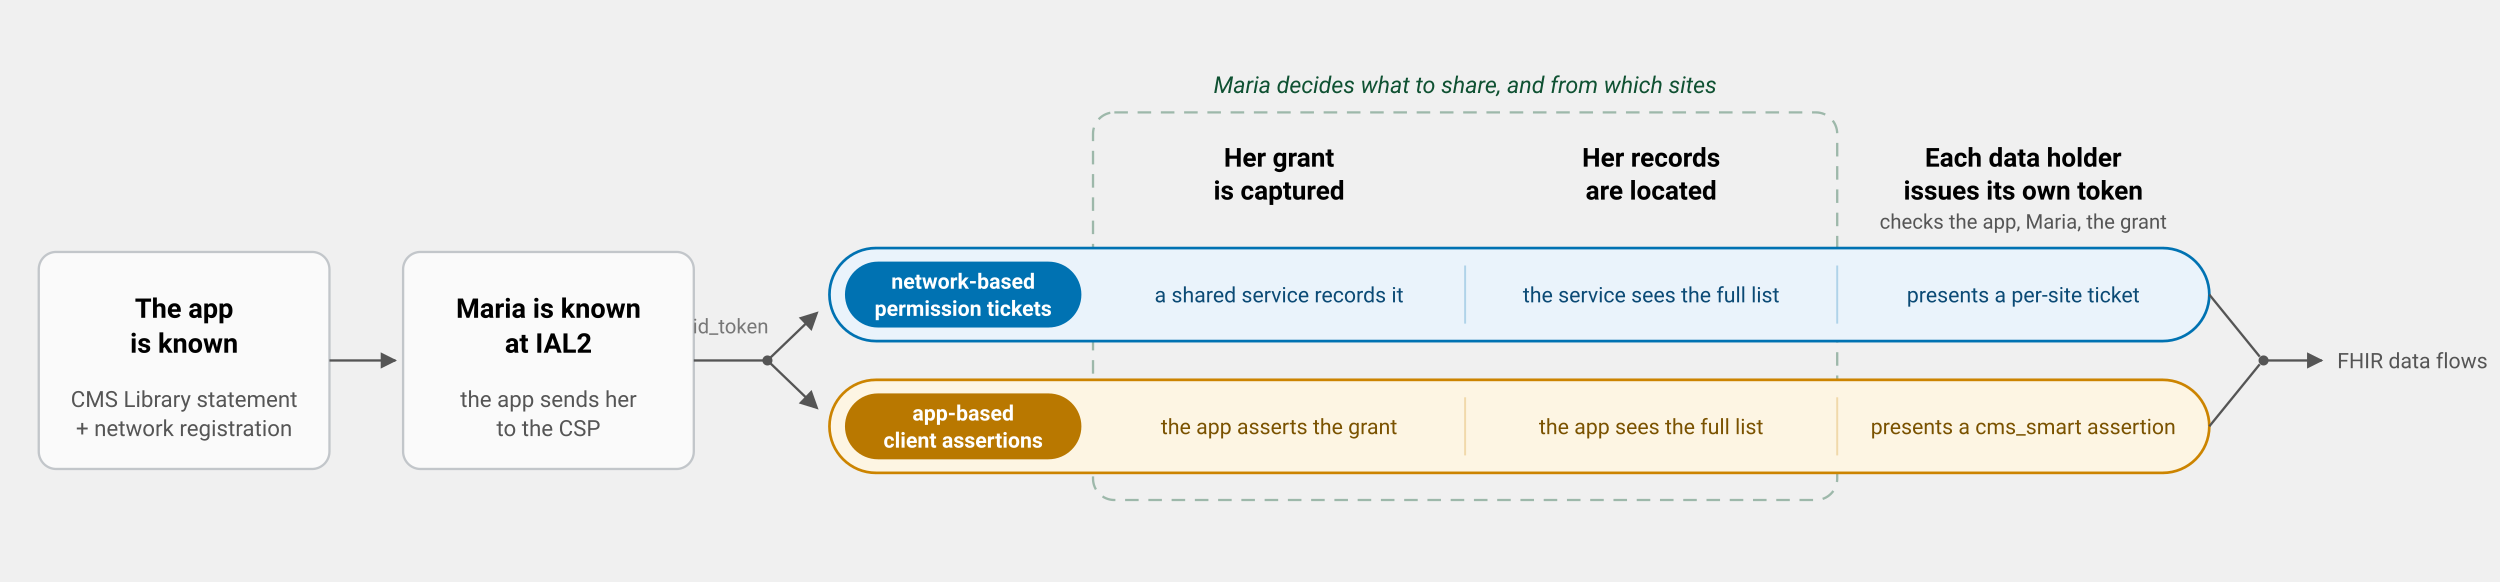
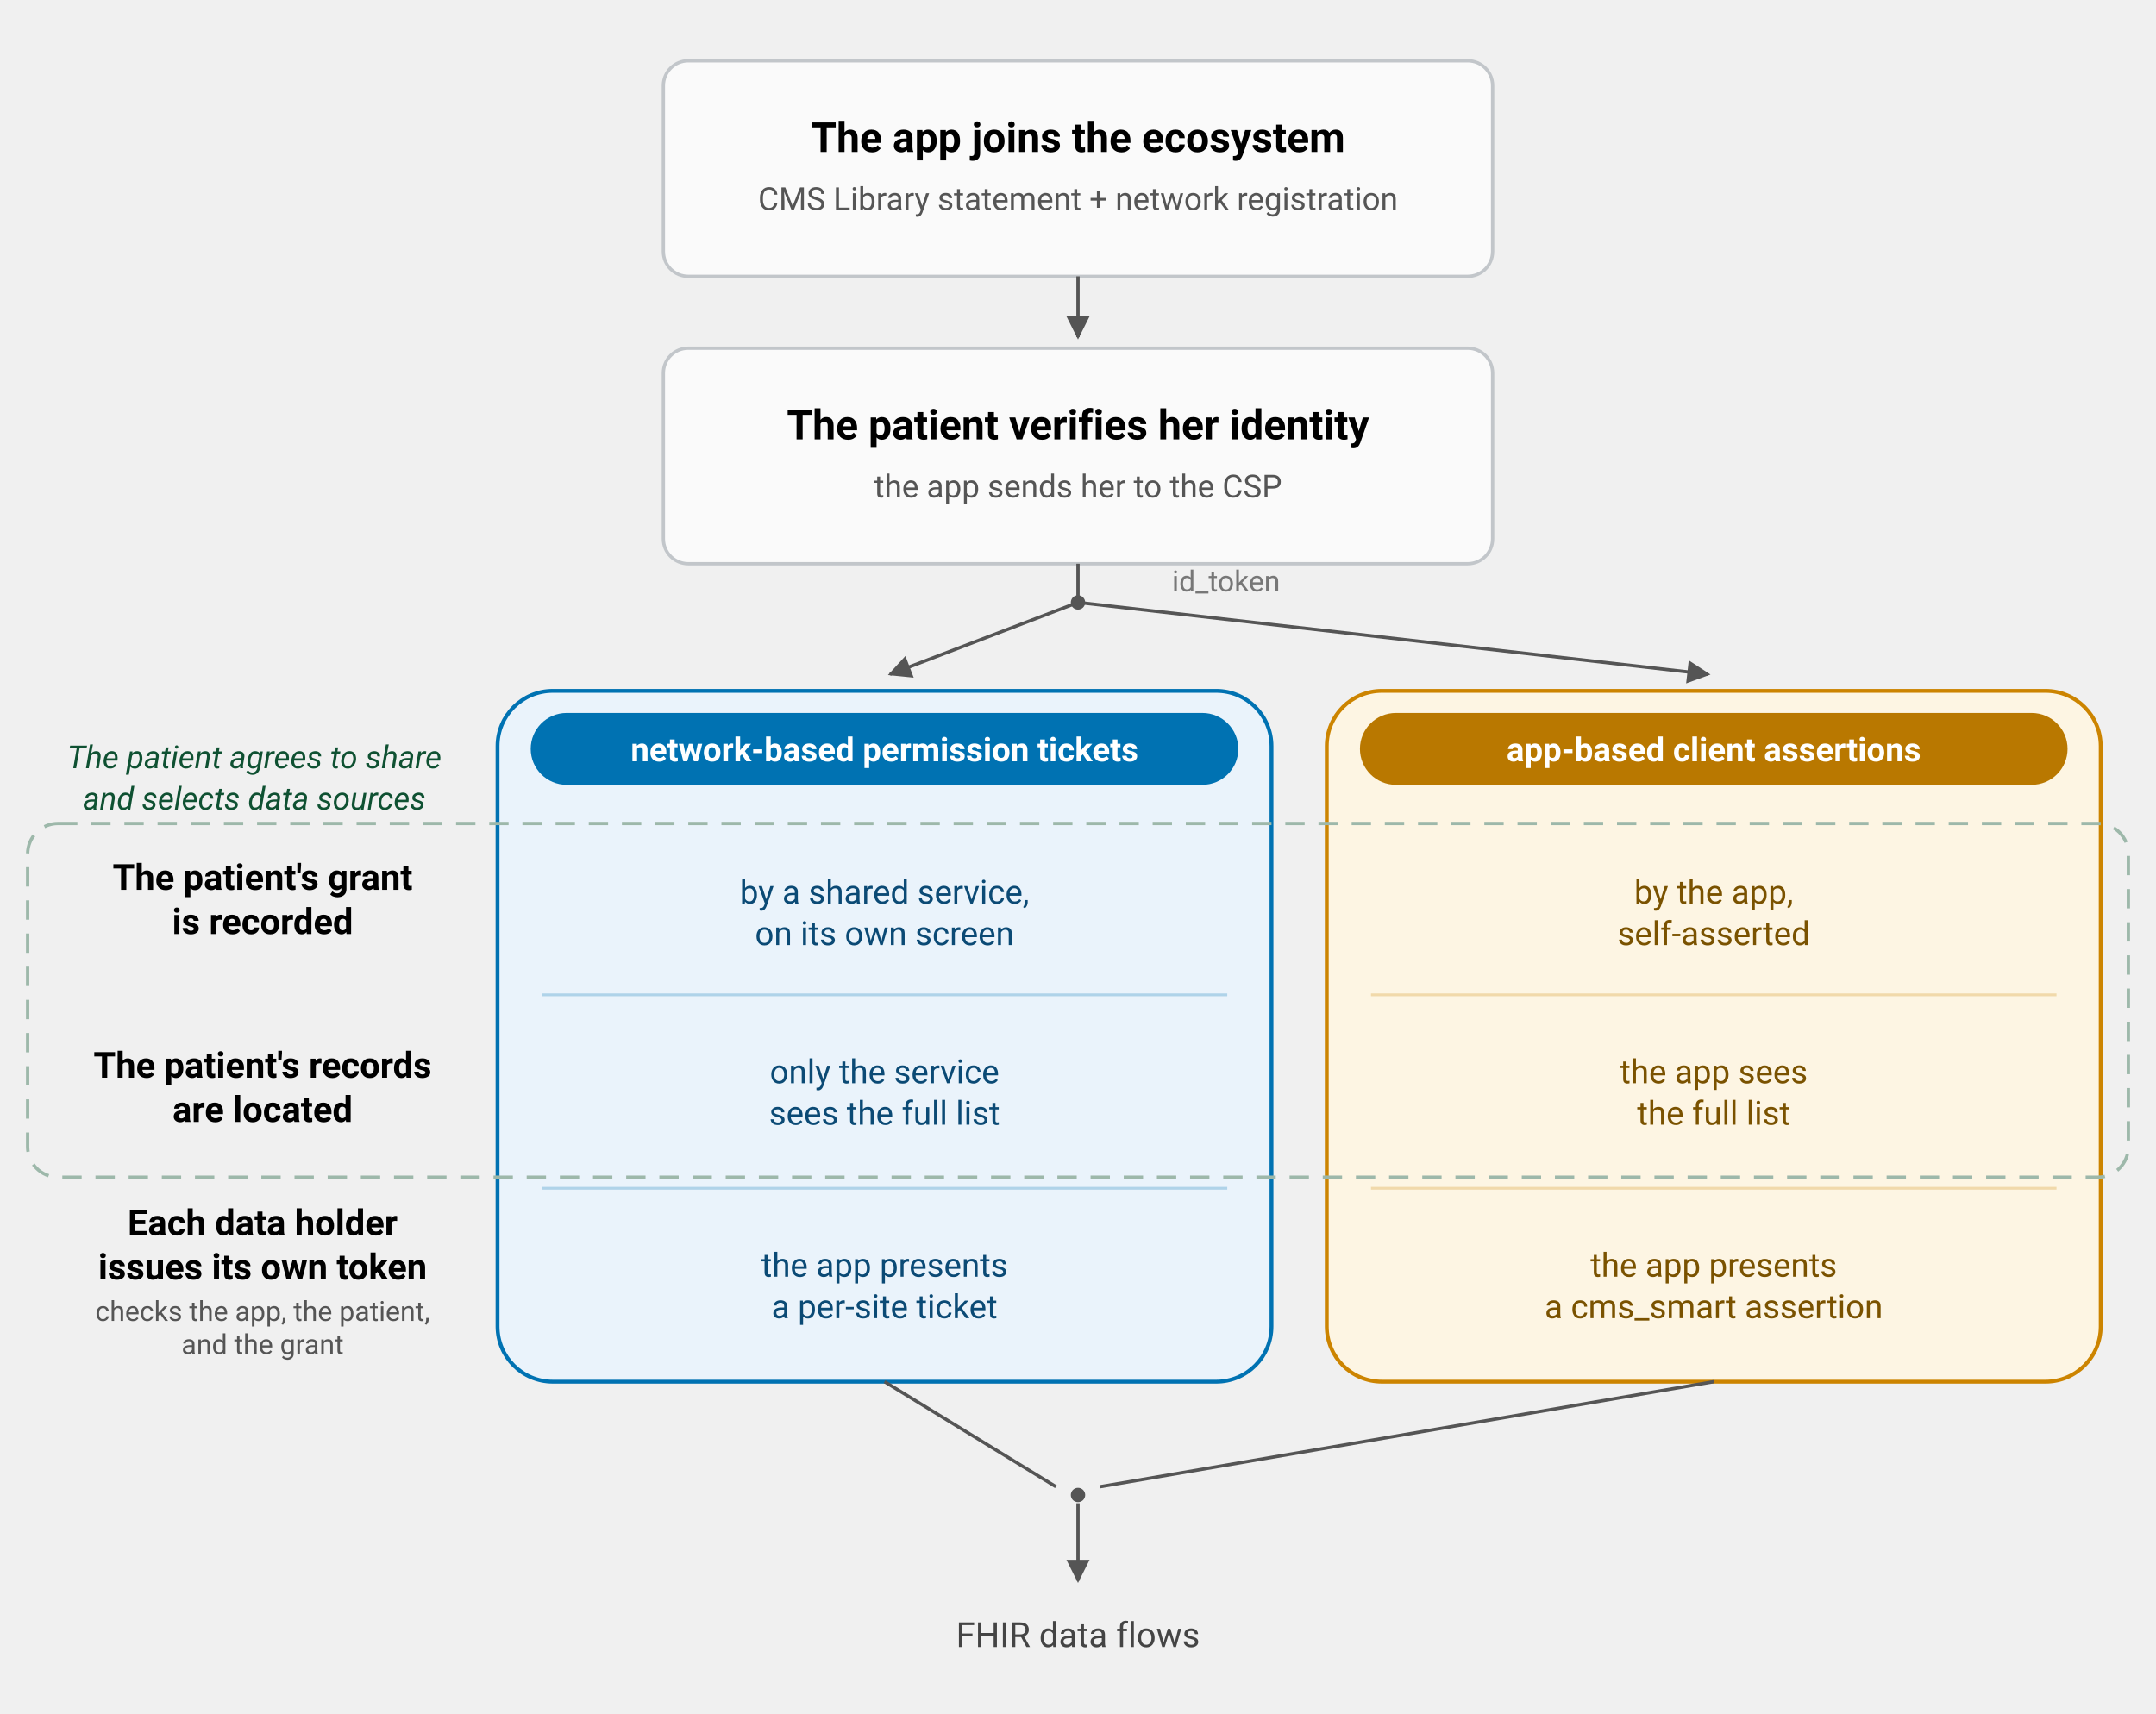
- <svg xmlns="http://www.w3.org/2000/svg" viewBox="0 0 1290 300" font-family="ui-sans-serif, system-ui, -apple-system, 'Segoe UI', Roboto, Arial, sans-serif">
+ <svg xmlns="http://www.w3.org/2000/svg" viewBox="0 0 780 620" font-family="ui-sans-serif, system-ui, -apple-system, 'Segoe UI', Roboto, Arial, sans-serif">
  <defs>
    <marker id="la" viewBox="0 0 10 10" refX="9" refY="5" markerWidth="7" markerHeight="7" orient="auto">
      <path d="M 0 0 L 10 5 L 0 10 z" fill="#555" />
    </marker>
-     <marker id="lg" viewBox="0 0 10 10" refX="8" refY="5" markerWidth="8" markerHeight="8" orient="auto">
-       <path d="M 0 0 L 10 5 L 0 10 z" fill="#555" />
-     </marker>
  </defs>
+   <rect x="240" y="22" width="300" height="78" rx="9" fill="#fafafa" stroke="#c2c6ca" stroke-width="1.2" />
+   <text x="390" y="55" text-anchor="middle" font-size="15" font-weight="600">The app joins the ecosystem</text>
+   <text x="390" y="76" text-anchor="middle" font-size="11.5" fill="#555">CMS Library statement + network registration</text>
+   <line x1="390" y1="100" x2="390" y2="122" stroke="#555" stroke-width="1.2" marker-end="url(#la)" />
+   <rect x="240" y="126" width="300" height="78" rx="9" fill="#fafafa" stroke="#c2c6ca" stroke-width="1.2" />
+   <text x="390" y="159" text-anchor="middle" font-size="15" font-weight="600">The patient verifies her identity</text>
+   <text x="390" y="180" text-anchor="middle" font-size="11.5" fill="#555">the app sends her to the CSP</text>
+   <line x1="390" y1="204" x2="390" y2="216" stroke="#555" stroke-width="1.2" />
+   <circle cx="390" cy="218" r="2.6" fill="#555" />
+   <text x="424" y="214" font-size="10.5" fill="#777">id_token</text>
+   <line x1="390" y1="218" x2="322" y2="244" stroke="#555" stroke-width="1.2" marker-end="url(#la)" />
+   <line x1="390" y1="218" x2="618" y2="244" stroke="#555" stroke-width="1.2" marker-end="url(#la)" />
+   <rect x="180" y="250" width="280" height="250" rx="20" fill="#eaf3fb" stroke="#0072b2" stroke-width="1.4" />
+   <rect x="480" y="250" width="280" height="250" rx="20" fill="#fdf5e3" stroke="#cc8400" stroke-width="1.4" />
+   <rect x="192" y="258" width="256" height="26" rx="13" fill="#0072b2" />
+   <text x="320" y="275.5" text-anchor="middle" font-size="12" font-weight="700" fill="#fff">network-based permission tickets</text>
+   <rect x="492" y="258" width="256" height="26" rx="13" fill="#b97800" />
+   <text x="620" y="275.5" text-anchor="middle" font-size="12" font-weight="700" fill="#fff">app-based client assertions</text>
+   <g opacity="0.25">
+     <line x1="196" y1="360" x2="444" y2="360" stroke="#0072b2" />
+     <line x1="196" y1="430" x2="444" y2="430" stroke="#0072b2" />
+     <line x1="496" y1="360" x2="744" y2="360" stroke="#cc8400" />
+     <line x1="496" y1="430" x2="744" y2="430" stroke="#cc8400" />
+   </g>
+   <rect x="10" y="298" width="760" height="128" rx="11" fill="none" stroke="#9db8aa" stroke-width="1.2" stroke-dasharray="7 5" />
+   <text x="92" y="278" text-anchor="middle" font-size="11.5" font-style="italic" fill="#0f5132">The patient agrees to share</text>
+   <text x="92" y="293" text-anchor="middle" font-size="11.5" font-style="italic" fill="#0f5132">and selects data sources</text>
  <g>
-     <rect x="20" y="130" width="150" height="112" rx="9" fill="#fafafa" stroke="#c2c6ca" stroke-width="1.2" />
-     <text x="95" y="164" text-anchor="middle" font-size="14" font-weight="600">The app</text>
-     <text x="95" y="182" text-anchor="middle" font-size="14" font-weight="600">is known</text>
-     <text x="95" y="210" text-anchor="middle" font-size="11.5" fill="#555">CMS Library statement</text>
-     <text x="95" y="225" text-anchor="middle" font-size="11.5" fill="#555">+ network registration</text>
+     <text x="95" y="322" text-anchor="middle" font-size="13" font-weight="600">The patient's grant</text>
+     <text x="95" y="338" text-anchor="middle" font-size="13" font-weight="600">is recorded</text>
+     <text x="95" y="390" text-anchor="middle" font-size="13" font-weight="600">The patient's records</text>
+     <text x="95" y="406" text-anchor="middle" font-size="13" font-weight="600">are located</text>
+     <text x="95" y="447" text-anchor="middle" font-size="13" font-weight="600">Each data holder</text>
+     <text x="95" y="463" text-anchor="middle" font-size="13" font-weight="600">issues its own token</text>
+     <text x="95" y="478" text-anchor="middle" font-size="10" fill="#555">checks the app, the patient,</text>
+     <text x="95" y="490" text-anchor="middle" font-size="10" fill="#555">and the grant</text>
  </g>
-   <line x1="170" y1="186" x2="204" y2="186" stroke="#555" stroke-width="1.2" marker-end="url(#la)" />
-   <g>
-     <rect x="208" y="130" width="150" height="112" rx="9" fill="#fafafa" stroke="#c2c6ca" stroke-width="1.2" />
-     <text x="283" y="164" text-anchor="middle" font-size="14" font-weight="600">Maria is known</text>
-     <text x="283" y="182" text-anchor="middle" font-size="14" font-weight="600">at IAL2</text>
-     <text x="283" y="210" text-anchor="middle" font-size="11.5" fill="#555">the app sends her</text>
-     <text x="283" y="225" text-anchor="middle" font-size="11.5" fill="#555">to the CSP</text>
+   <g text-anchor="middle" font-size="12">
+     <text x="320" y="327" fill="#0b4a75">by a shared service,</text>
+     <text x="320" y="342" fill="#0b4a75">on its own screen</text>
+     <text x="620" y="327" fill="#7a5200">by the app,</text>
+     <text x="620" y="342" fill="#7a5200">self-asserted</text>
+     <text x="320" y="392" fill="#0b4a75">only the service</text>
+     <text x="320" y="407" fill="#0b4a75">sees the full list</text>
+     <text x="620" y="392" fill="#7a5200">the app sees</text>
+     <text x="620" y="407" fill="#7a5200">the full list</text>
+     <text x="320" y="462" fill="#0b4a75">the app presents</text>
+     <text x="320" y="477" fill="#0b4a75">a per-site ticket</text>
+     <text x="620" y="462" fill="#7a5200">the app presents</text>
+     <text x="620" y="477" fill="#7a5200">a cms_smart assertion</text>
  </g>
-   <text x="377" y="172" text-anchor="middle" font-size="10.5" fill="#777">id_token</text>
-   <line x1="358" y1="186" x2="394" y2="186" stroke="#555" stroke-width="1.2" />
-   <circle cx="396" cy="186" r="2.6" fill="#555" />
-   <line x1="396" y1="186" x2="421" y2="162" stroke="#555" stroke-width="1.2" marker-end="url(#lg)" />
-   <line x1="396" y1="186" x2="421" y2="210" stroke="#555" stroke-width="1.2" marker-end="url(#lg)" />
-   <text x="756" y="48" text-anchor="middle" font-size="12" font-style="italic" fill="#0f5132">Maria decides what to share, and from which sites</text>
-   <rect x="564" y="58" width="384" height="200" rx="11" fill="none" stroke="#9db8aa" stroke-width="1.2" stroke-dasharray="7 5" />
-   <g text-anchor="middle">
-     <text x="660" y="86" font-size="13.5" font-weight="600">Her grant</text>
-     <text x="660" y="103" font-size="13.5" font-weight="600">is captured</text>
-     <text x="852" y="86" font-size="13.5" font-weight="600">Her records</text>
-     <text x="852" y="103" font-size="13.5" font-weight="600">are located</text>
-     <text x="1044" y="86" font-size="13.5" font-weight="600">Each data holder</text>
-     <text x="1044" y="103" font-size="13.5" font-weight="600">issues its own token</text>
-     <text x="1044" y="118" font-size="10.5" fill="#555">checks the app, Maria, the grant</text>
-   </g>
-   <g>
-     <rect x="428" y="128" width="712" height="48" rx="24" fill="#eaf3fb" stroke="#0072b2" stroke-width="1.4" />
-     <rect x="436" y="135" width="122" height="34" rx="17" fill="#0072b2" />
-     <text x="497" y="149" text-anchor="middle" font-size="11" font-weight="700" fill="#fff">network-based</text>
-     <text x="497" y="163" text-anchor="middle" font-size="11" font-weight="700" fill="#fff">permission tickets</text>
-     <line x1="756" y1="137" x2="756" y2="167" stroke="#0072b2" stroke-width="1" opacity="0.25" />
-     <line x1="948" y1="137" x2="948" y2="167" stroke="#0072b2" stroke-width="1" opacity="0.25" />
-     <text x="660" y="156" text-anchor="middle" font-size="11" fill="#0b4a75">a shared service records it</text>
-     <text x="852" y="156" text-anchor="middle" font-size="11" fill="#0b4a75">the service sees the full list</text>
-     <text x="1044" y="156" text-anchor="middle" font-size="11" fill="#0b4a75">presents a per-site ticket</text>
-   </g>
-   <g>
-     <rect x="428" y="196" width="712" height="48" rx="24" fill="#fdf5e3" stroke="#cc8400" stroke-width="1.4" />
-     <rect x="436" y="203" width="122" height="34" rx="17" fill="#b97800" />
-     <text x="497" y="217" text-anchor="middle" font-size="11" font-weight="700" fill="#fff">app-based</text>
-     <text x="497" y="231" text-anchor="middle" font-size="11" font-weight="700" fill="#fff">client assertions</text>
-     <line x1="756" y1="205" x2="756" y2="235" stroke="#cc8400" stroke-width="1" opacity="0.25" />
-     <line x1="948" y1="205" x2="948" y2="235" stroke="#cc8400" stroke-width="1" opacity="0.25" />
-     <text x="660" y="224" text-anchor="middle" font-size="11" fill="#7a5200">the app asserts the grant</text>
-     <text x="852" y="224" text-anchor="middle" font-size="11" fill="#7a5200">the app sees the full list</text>
-     <text x="1044" y="224" text-anchor="middle" font-size="11" fill="#7a5200">presents a cms_smart assertion</text>
-   </g>
-   <line x1="1140" y1="152" x2="1166" y2="184" stroke="#555" stroke-width="1.2" />
-   <line x1="1140" y1="220" x2="1166" y2="188" stroke="#555" stroke-width="1.2" />
-   <circle cx="1168" cy="186" r="2.6" fill="#555" />
-   <line x1="1170" y1="186" x2="1198" y2="186" stroke="#555" stroke-width="1.2" marker-end="url(#la)" />
-   <text x="1206" y="190" font-size="11" fill="#555">FHIR data flows</text>
+   <line x1="320" y1="500" x2="382" y2="538" stroke="#555" stroke-width="1.2" />
+   <line x1="620" y1="500" x2="398" y2="538" stroke="#555" stroke-width="1.2" />
+   <circle cx="390" cy="541" r="2.6" fill="#555" />
+   <line x1="390" y1="544" x2="390" y2="572" stroke="#555" stroke-width="1.2" marker-end="url(#la)" />
+   <text x="390" y="596" text-anchor="middle" font-size="12.5" fill="#444">FHIR data flows</text>
</svg>
